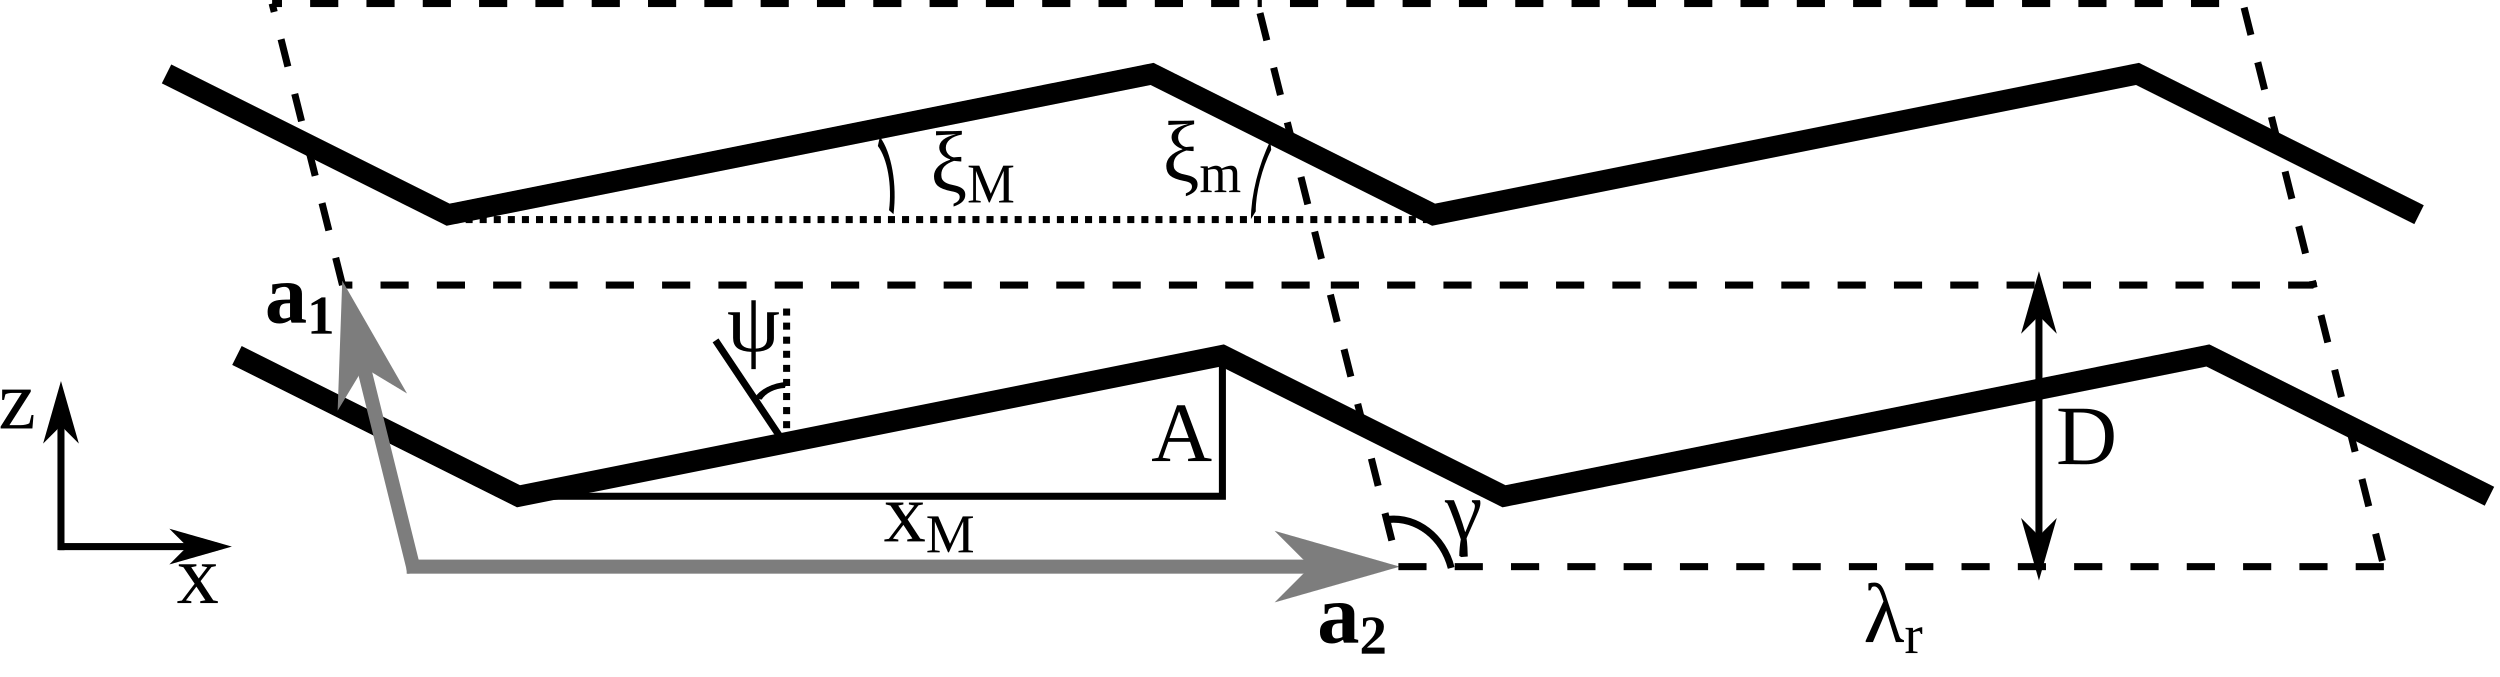
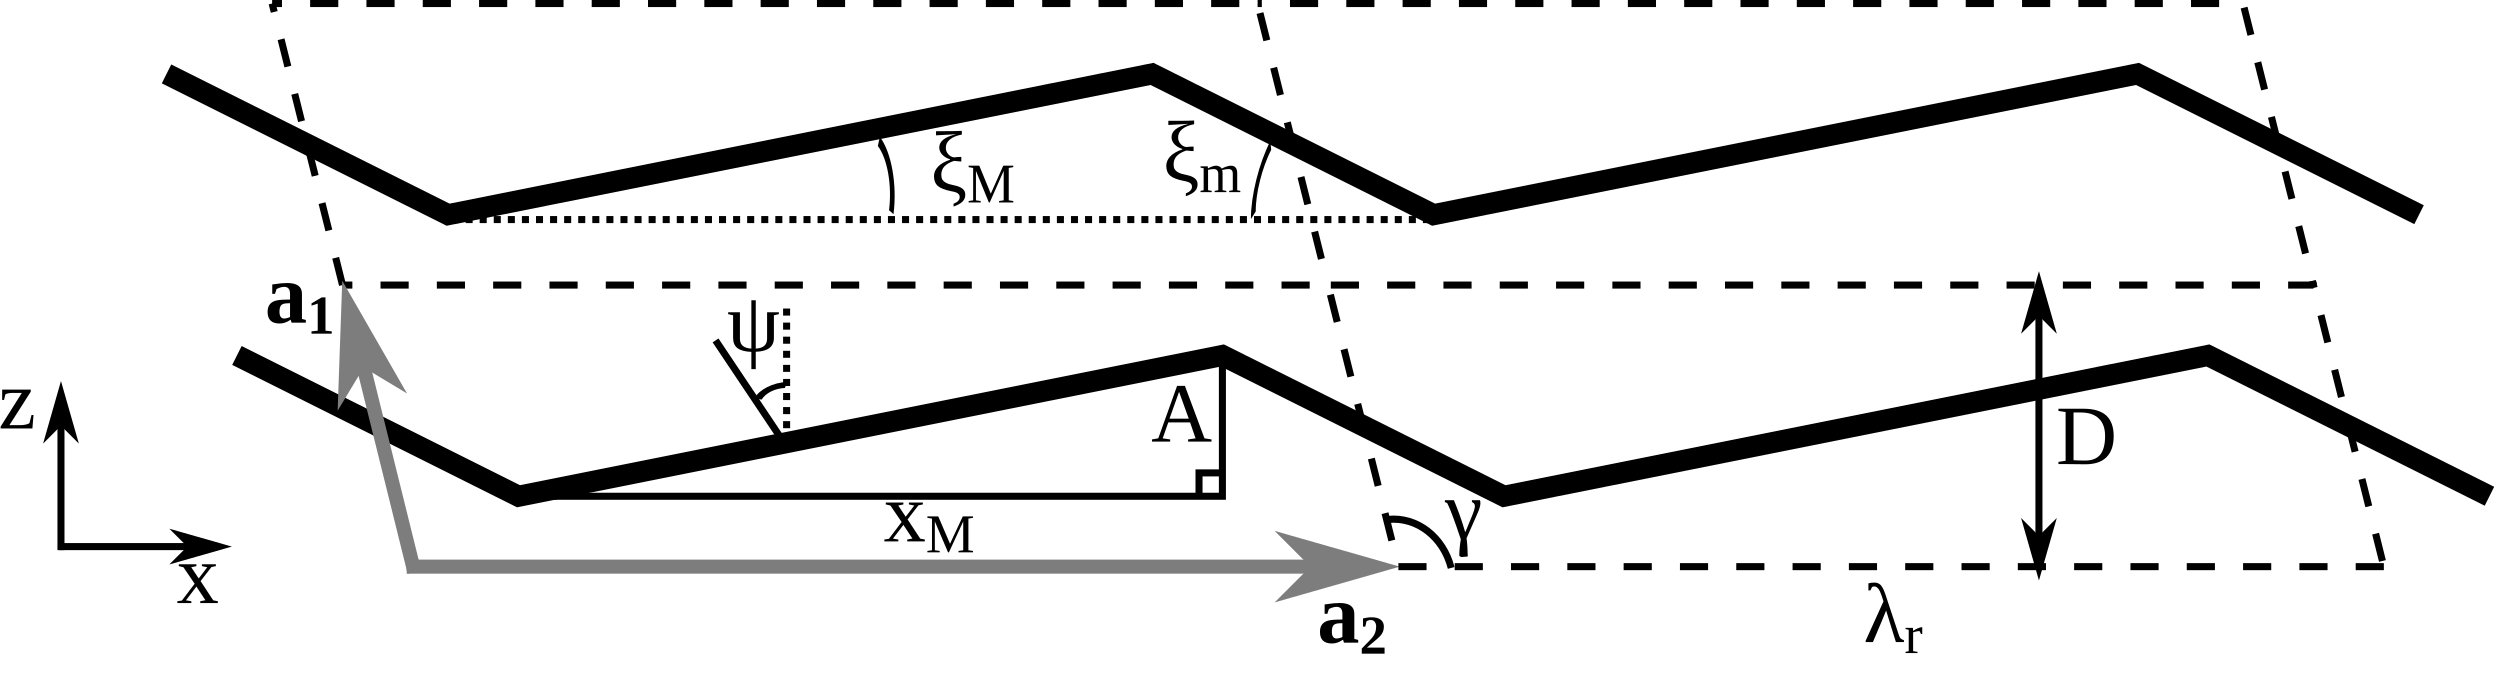
<svg xmlns="http://www.w3.org/2000/svg" width="355.158" height="96.096" id="svg2" version="1.1">
  <defs id="defs4">
    <marker orient="auto" refY="0" refX="0" id="Arrow1Mstart" style="overflow:visible">
      <path id="path4195" d="M 0,0 5,-5 -12.5,0 5,5 0,0 z" style="fill-rule:evenodd;stroke:#000000;stroke-width:1pt" transform="matrix(0.4,0,0,0.4,4,0)" />
    </marker>
    <marker orient="auto" refY="0" refX="0" id="Arrow1Mend" style="overflow:visible">
      <path id="path4198" d="M 0,0 5,-5 -12.5,0 5,5 0,0 z" style="fill-rule:evenodd;stroke:#000000;stroke-width:1pt" transform="matrix(-0.4,0,0,-0.4,-4,0)" />
    </marker>
    <marker orient="auto" refY="0" refX="0" id="Arrow1Mstart-5" style="overflow:visible">
      <path id="path4195-0" d="M 0,0 5,-5 -12.5,0 5,5 0,0 z" style="fill-rule:evenodd;stroke:#000000;stroke-width:1pt" transform="matrix(0.4,0,0,0.4,4,0)" />
    </marker>
    <marker orient="auto" refY="0" refX="0" id="Arrow1Mend-7" style="overflow:visible">
      <path id="path4198-5" d="M 0,0 5,-5 -12.5,0 5,5 0,0 z" style="fill-rule:evenodd;stroke:#000000;stroke-width:1pt" transform="matrix(-0.4,0,0,-0.4,-4,0)" />
    </marker>
    <marker orient="auto" refY="0" refX="0" id="Arrow1Mend-7-3" style="overflow:visible">
      <path id="path4198-5-1" d="M 0,0 5,-5 -12.5,0 5,5 0,0 z" style="fill-rule:evenodd;stroke:#000000;stroke-width:1pt" transform="matrix(-0.4,0,0,-0.4,-4,0)" />
    </marker>
    <marker orient="auto" refY="0" refX="0" id="Arrow1Mend-7-31" style="overflow:visible">
      <path id="path4198-5-2" d="M 0,0 5,-5 -12.5,0 5,5 0,0 z" style="fill-rule:evenodd;stroke:#000000;stroke-width:1pt" transform="matrix(-0.4,0,0,-0.4,-4,0)" />
    </marker>
    <marker orient="auto" refY="0" refX="0" id="marker6535" style="overflow:visible">
      <path id="path6537" d="M 0,0 5,-5 -12.5,0 5,5 0,0 z" style="fill-rule:evenodd;stroke:#000000;stroke-width:1pt" transform="matrix(-0.4,0,0,-0.4,-4,0)" />
    </marker>
    <marker orient="auto" refY="0" refX="0" id="Arrow1Mend-7-8" style="overflow:visible">
      <path id="path4198-5-8" d="M 0,0 5,-5 -12.5,0 5,5 0,0 z" style="fill-rule:evenodd;stroke:#000000;stroke-width:1pt" transform="matrix(-0.4,0,0,-0.4,-4,0)" />
    </marker>
    <marker orient="auto" refY="0" refX="0" id="marker6570" style="overflow:visible">
      <path id="path6572" d="M 0,0 5,-5 -12.5,0 5,5 0,0 z" style="fill-rule:evenodd;stroke:#000000;stroke-width:1pt" transform="matrix(-0.4,0,0,-0.4,-4,0)" />
    </marker>
    <marker orient="auto" refY="0" refX="0" id="Arrow1Mends" style="overflow:visible">
      <path id="path3903" d="M 0,0 5,-5 -12.5,0 5,5 0,0 z" style="stroke:#00ff00;stroke-width:1pt;fill:#00ff00;fill-rule:evenodd" transform="matrix(-0.4,0,0,-0.4,-4,0)" />
    </marker>
    <marker orient="auto" refY="0" refX="0" id="Arrow1Mendf" style="overflow:visible">
      <path id="path4070" d="M 0,0 5,-5 -12.5,0 5,5 0,0 z" style="stroke:#00ff00;stroke-width:1pt;fill:#00ff00;fill-rule:evenodd" transform="matrix(-0.4,0,0,-0.4,-4,0)" />
    </marker>
    <marker orient="auto" refY="0" refX="0" id="Arrow1Mendfz" style="overflow:visible">
      <path id="path4241" d="M 0,0 5,-5 -12.5,0 5,5 0,0 z" style="fill-rule:evenodd;stroke:#7d7d7d;stroke-width:1pt;fill:#7d7d7d" transform="matrix(-0.4,0,0,-0.4,-4,0)" />
    </marker>
    <marker orient="auto" refY="0" refX="0" id="Arrow1MendsJ" style="overflow:visible">
      <path id="path4416" d="M 0,0 5,-5 -12.5,0 5,5 0,0 z" style="fill-rule:evenodd;stroke:#7d7d7d;stroke-width:1pt;fill:#7d7d7d" transform="matrix(-0.4,0,0,-0.4,-4,0)" />
    </marker>
  </defs>
  <g id="layer1" transform="translate(-56.34152,-941.8622)">
    <path style="stroke-linejoin:miter;marker-end:url(#Arrow1Mendfz);stroke-opacity:1;stroke:#7d7d7d;stroke-linecap:butt;stroke-miterlimit:0;stroke-dasharray:none;stroke-width:2;marker-mid:none;fill:none" d="m 114.116,1022.362 137.136,0" id="path4183" />
    <path style="fill:none;stroke:#000000;stroke-width:1;stroke-linecap:butt;stroke-linejoin:miter;stroke-miterlimit:4;stroke-opacity:1;stroke-dasharray:4, 4;stroke-dashoffset:2.6" d="m 105,982.362 140,0 10,40" id="path5013" />
    <path style="fill:none;stroke:#000000;stroke-width:1;stroke-linecap:butt;stroke-linejoin:miter;stroke-miterlimit:4;stroke-opacity:1;stroke-dasharray:4, 4;stroke-dashoffset:7.6" d="m 245,982.362 140,0 10,40" id="path5013-9" />
    <path style="fill:none;stroke:#000000;stroke-width:1;stroke-linecap:butt;stroke-linejoin:miter;stroke-miterlimit:4;stroke-opacity:1;stroke-dasharray:4, 4;stroke-dashoffset:3.4" d="m 235,942.362 140,0 10,40" id="path5013-3" />
    <path style="fill:none;stroke:#000000;stroke-width:1;stroke-linecap:butt;stroke-linejoin:miter;stroke-miterlimit:4;stroke-opacity:1;stroke-dasharray:4, 4;stroke-dashoffset:2.6" d="m 95,942.362 140,0 10,40" id="path5013-2" />
    <path style="fill:none;stroke:#000000;stroke-width:1;stroke-linecap:butt;stroke-linejoin:miter;stroke-miterlimit:4;stroke-opacity:1;stroke-dasharray:4, 4;stroke-dashoffset:0" d="m 105,982.362 -10,-40" id="path5270" />
    <path style="fill:none;stroke:#000000;stroke-width:1;stroke-linecap:butt;stroke-linejoin:miter;stroke-miterlimit:4;stroke-opacity:1;stroke-dasharray:4, 4;stroke-dashoffset:0" d="m 255,1022.362 140,0" id="path5272" />
    <path style="fill:none;stroke:#000000;stroke-width:3;stroke-linecap:butt;stroke-linejoin:miter;stroke-miterlimit:4;stroke-opacity:1;stroke-dasharray:none" d="m 80,952.362 40,20 100,-20 40,20 100,-20 40,20" id="path5274" />
    <path style="fill:none;stroke:#000000;stroke-width:3;stroke-linecap:butt;stroke-linejoin:miter;stroke-miterlimit:4;stroke-opacity:1;stroke-dasharray:none" d="m 90,992.362 40,20 100,-20 40,20 100,-20 40,20" id="path5274-4" />
    <path style="fill:none;stroke:#000000;stroke-width:0.629;stroke-linejoin:miter;stroke-miterlimit:0;stroke-opacity:1;stroke-dasharray:none;stroke-dashoffset:7.6" id="path5668" d="m 114.954,1018.279 c 2.605,-0.256 5.011,1.528 5.73,4.25" transform="matrix(1.561657,0,0,1.62018,74.03394,-634.1408)" />
    <text xml:space="preserve" style="font-size:22px;font-style:normal;font-variant:normal;font-weight:normal;font-stretch:normal;line-height:125%;letter-spacing:0px;word-spacing:0px;fill:#000000;fill-opacity:1;stroke:none;font-family:Times New Roman;-inkscape-font-specification:Times New Roman" x="261.622" y="1018.434" id="text5670">
      <tspan id="tspan5672" x="261.622" y="1018.434" style="font-size:12px">γ</tspan>
    </text>
    <path style="fill:none;stroke:#000000;stroke-width:1px;stroke-linecap:butt;stroke-linejoin:miter;stroke-opacity:1" d="m 130,1012.362 100,0 0,-20" id="path5674" />
    <text xml:space="preserve" style="font-size:40px;font-style:normal;font-variant:normal;font-weight:normal;font-stretch:normal;line-height:125%;letter-spacing:0px;word-spacing:0px;fill:#000000;fill-opacity:1;stroke:none;font-family:Times New Roman;-inkscape-font-specification:Times New Roman" x="181.869" y="1018.773" id="text5676">
      <tspan id="tspan5678" x="181.869" y="1018.773" style="font-size:12px">x<tspan style="font-size:65.001%;baseline-shift:sub" id="tspan3044">M</tspan>
      </tspan>
    </text>
-     <text xml:space="preserve" style="font-size:40px;font-style:normal;font-variant:normal;font-weight:normal;font-stretch:normal;line-height:125%;letter-spacing:0px;word-spacing:0px;fill:#000000;fill-opacity:1;stroke:none;font-family:Times New Roman;-inkscape-font-specification:Times New Roman" x="219.874" y="1007.362" id="text5676-8">
-       <tspan id="tspan5678-5" x="219.874" y="1007.362" style="font-size:12px">A</tspan>
+     <text xml:space="preserve" style="font-size:40px;font-style:normal;font-variant:normal;font-weight:normal;font-stretch:normal;line-height:125%;letter-spacing:0px;word-spacing:0px;fill:#000000;fill-opacity:1;stroke:none;font-family:Times New Roman;-inkscape-font-specification:Times New Roman" x="219.874" y="1004.604" id="text5676-8">
+       <tspan id="tspan5678-5" x="219.874" y="1004.604" style="font-size:12px">A</tspan>
    </text>
    <g id="g5796" transform="matrix(0.2847126,0,0,0.2847126,308.2743,984.1789)">
      <g word-spacing="normal" letter-spacing="normal" font-size-adjust="none" font-stretch="normal" font-weight="normal" font-variant="normal" font-style="normal" stroke-miterlimit="10.433" xml:space="preserve" transform="matrix(1.062992,0,0,-1.062992,-184.2496,785.7237)" id="g5798" style="font-style:normal;font-variant:normal;font-weight:normal;font-stretch:normal;letter-spacing:normal;word-spacing:normal;text-anchor:start;fill:none;stroke:#000000;stroke-width:3.512;stroke-linecap:butt;stroke-linejoin:miter;stroke-miterlimit:10.433;stroke-opacity:1;stroke-dasharray:none;stroke-dashoffset:0">
        <text xml:space="preserve" style="font-size:39.65px;font-style:normal;font-variant:normal;font-weight:normal;font-stretch:normal;line-height:125%;letter-spacing:0px;word-spacing:0px;fill:#000000;fill-opacity:1;stroke:none;font-family:Times New Roman;-inkscape-font-specification:Times New Roman" x="-40.786" y="-577.32" id="text3056" transform="scale(1,-1)">
          <tspan id="tspan3058" x="-40.786" y="-577.32" style="font-weight:bold;-inkscape-font-specification:'Times New Roman, Bold'">a<tspan style="font-size:25.773px;font-weight:bold;baseline-shift:sub;-inkscape-font-specification:'Times New Roman, Bold'" id="tspan3060">2</tspan>
          </tspan>
        </text>
        <text xml:space="preserve" style="font-size:39.65px;font-style:normal;font-variant:normal;font-weight:normal;font-stretch:normal;line-height:125%;letter-spacing:0px;word-spacing:0px;fill:#000000;fill-opacity:1;stroke:none;font-family:Times New Roman;-inkscape-font-specification:Times New Roman" x="-534.769" y="-727.518" id="text3062" transform="scale(1,-1)">
          <tspan id="tspan3064" x="-534.769" y="-727.518" style="font-weight:bold;-inkscape-font-specification:'Times New Roman, Bold'">a<tspan style="font-size:25.773px;baseline-shift:sub" id="tspan3066">1</tspan>
          </tspan>
        </text>
      </g>
    </g>
    <text xml:space="preserve" style="font-size:40px;font-style:normal;font-variant:normal;font-weight:normal;font-stretch:normal;line-height:125%;letter-spacing:0px;word-spacing:0px;fill:#000000;fill-opacity:1;stroke:none;font-family:Times New Roman;-inkscape-font-specification:Times New Roman" x="195" y="1047.362" id="text5676-8-1">
      <tspan id="tspan5678-5-8" x="195" y="1047.362" style="font-size:12px" />
    </text>
    <text xml:space="preserve" style="font-size:40px;font-style:normal;font-variant:normal;font-weight:normal;font-stretch:normal;line-height:125%;letter-spacing:0px;word-spacing:0px;fill:#000000;fill-opacity:1;stroke:none;font-family:Times New Roman;-inkscape-font-specification:Times New Roman" x="321.071" y="1033.076" id="text5854">
      <tspan id="tspan5856" x="321.071" y="1033.076" style="font-size:12px">λ<tspan style="font-size:65.001%;baseline-shift:sub" id="tspan5858">r</tspan>
      </tspan>
    </text>
    <path style="fill:none;stroke:#000000;stroke-width:1px;stroke-linecap:butt;stroke-linejoin:miter;stroke-opacity:1;marker-start:url(#Arrow1Mstart);marker-end:url(#Arrow1Mend)" d="m 346,982.362 0,40" id="path5860" />
    <text xml:space="preserve" style="font-size:40px;font-style:normal;font-variant:normal;font-weight:normal;font-stretch:normal;line-height:125%;letter-spacing:0px;word-spacing:0px;fill:#000000;fill-opacity:1;stroke:none;font-family:Times New Roman;-inkscape-font-specification:Times New Roman" x="348.429" y="1007.791" id="text5854-6">
      <tspan id="tspan5856-5" x="348.429" y="1007.791" style="font-size:12px">D</tspan>
    </text>
    <path style="fill:none;stroke:#000000;stroke-width:1px;stroke-linecap:butt;stroke-linejoin:miter;stroke-opacity:1;marker-end:url(#Arrow1Mend-7)" d="m 64.717,1019.512 c 22.596,0 22.596,0 22.596,0" id="path6309" />
    <path style="fill:none;stroke:#000000;stroke-width:1px;stroke-linecap:butt;stroke-linejoin:miter;stroke-opacity:1;marker-end:url(#Arrow1Mend-7)" d="m 65.003,1020.016 c 1e-5,-22.053 1e-5,-22.053 1e-5,-22.053" id="path6309-3" />
    <text xml:space="preserve" style="font-size:40px;font-style:normal;font-variant:normal;font-weight:normal;font-stretch:normal;line-height:125%;letter-spacing:0px;word-spacing:0px;fill:#000000;fill-opacity:1;stroke:none;font-family:Times New Roman;-inkscape-font-specification:Times New Roman" x="81.429" y="1027.541" id="text6593">
      <tspan id="tspan6595" x="81.429" y="1027.541" style="font-size:12px">x</tspan>
    </text>
    <text xml:space="preserve" style="font-size:40px;font-style:normal;font-variant:normal;font-weight:normal;font-stretch:normal;line-height:125%;letter-spacing:0px;word-spacing:0px;fill:#000000;fill-opacity:1;stroke:none;font-family:Times New Roman;-inkscape-font-specification:Times New Roman" x="56.101" y="1002.724" id="text6593-4">
      <tspan id="tspan6595-8" x="56.101" y="1002.724" style="font-size:12px">z</tspan>
    </text>
    <path style="fill:none;stroke:#000000;stroke-width:1px;stroke-linecap:butt;stroke-linejoin:miter;stroke-opacity:1" d="m 157.994,990.22 c 9.39,14.031 9.39,14.031 9.39,14.031" id="path3046" />
    <path style="fill:none;stroke:#000000;stroke-width:1;stroke-linecap:butt;stroke-linejoin:miter;stroke-miterlimit:4;stroke-opacity:1;stroke-dasharray:1,1;stroke-dashoffset:0" d="m 168.09,985.694 c 0,18.803 0,18.803 0,18.803" id="path3066" />
    <path style="fill:none;stroke:#000000;stroke-width:1.988;stroke-linejoin:miter;stroke-miterlimit:0;stroke-opacity:1;stroke-dasharray:none;stroke-dashoffset:7.6" id="path5668-0" d="m 114.954,1018.279 c 2.605,-0.256 5.011,1.528 5.73,4.25" transform="matrix(0.2959777,-0.4183952,0.5414301,0.08964769,-421.35,955.3802)" />
    <text xml:space="preserve" style="font-size:22px;font-style:normal;font-variant:normal;font-weight:normal;font-stretch:normal;line-height:125%;letter-spacing:0px;word-spacing:0px;fill:#000000;fill-opacity:1;stroke:none;font-family:Times New Roman;-inkscape-font-specification:Times New Roman" x="156.526" y="930.039" id="text5670-2">
      <tspan id="tspan5672-7" x="156.526" y="930.039" style="font-size:12px" />
    </text>
    <text xml:space="preserve" style="font-size:40px;font-style:normal;font-variant:normal;font-weight:normal;font-stretch:normal;line-height:125%;letter-spacing:0px;word-spacing:0px;fill:#000000;fill-opacity:1;stroke:none;font-family:Times New Roman;-inkscape-font-specification:Times New Roman" x="159.63" y="991.744" id="text3929">
      <tspan id="tspan3931" x="159.63" y="991.744" style="font-size:12px">ψ</tspan>
    </text>
    <path style="fill:none;stroke:#000000;stroke-width:1;stroke-linecap:butt;stroke-linejoin:miter;stroke-opacity:1;stroke-miterlimit:4;stroke-dasharray:1,1;stroke-dashoffset:0" d="m 120.486,973.056 139.654,0" id="path3047" />
    <path style="fill:none;stroke:#000000;stroke-width:1.034;stroke-linejoin:miter;stroke-miterlimit:0;stroke-opacity:1;stroke-dasharray:none;stroke-dashoffset:7.6" id="path5668-0-0" d="m 114.954,1018.279 c 2.605,-0.256 5.011,1.528 5.73,4.25" transform="matrix(0.549655,0.878753,-0.3256225,1.180421,449.5808,-341.0588)" />
    <path style="fill:none;stroke:#000000;stroke-width:1.298;stroke-linejoin:miter;stroke-miterlimit:0;stroke-opacity:1;stroke-dasharray:none;stroke-dashoffset:7.6" id="path5668-0-0-6" d="m 114.954,1018.279 c 2.605,-0.256 5.011,1.528 5.73,4.25" transform="matrix(0.04224019,-1.187296,0.5256484,-0.7323873,-305.7176,1854.7)" />
    <text xml:space="preserve" style="font-size:12px;font-style:normal;font-variant:normal;font-weight:normal;font-stretch:normal;line-height:125%;letter-spacing:0px;word-spacing:0px;fill:#000000;fill-opacity:1;stroke:none;font-family:Times New Roman;-inkscape-font-specification:Times New Roman" x="192.808" y="947.412" id="text3907" transform="scale(0.9776909,1.022818)">
      <tspan id="tspan3909" x="192.808" y="947.412">ξ<tspan style="font-size:7.8px;baseline-shift:sub" id="tspan3061">M</tspan>
      </tspan>
    </text>
    <text xml:space="preserve" style="font-size:12px;font-style:normal;font-variant:normal;font-weight:normal;font-stretch:normal;line-height:125%;letter-spacing:0px;word-spacing:0px;fill:#000000;fill-opacity:1;stroke:none;font-family:Times New Roman;-inkscape-font-specification:Times New Roman" x="226.564" y="945.978" id="text3907-8" transform="scale(0.9776909,1.022818)">
      <tspan id="tspan3909-0" x="226.564" y="945.978">ξ<tspan style="font-size:65%;baseline-shift:sub" id="tspan3063">m</tspan>
      </tspan>
    </text>
    <path style="stroke-linejoin:miter;marker-end:url(#Arrow1MendsJ);stroke-opacity:1;stroke:#7d7d7d;stroke-linecap:butt;stroke-miterlimit:4;stroke-dasharray:none;stroke-width:2;fill:none" d="m 115.217,1023.12 -9.307,-37.56" id="path5065" />
+     <path style="fill:none;stroke:#000000;stroke-width:1px;stroke-linecap:butt;stroke-linejoin:miter;stroke-opacity:1" d="m 226.678,1011.947 0,-2.904 2.904,0" id="path3067" />
  </g>
</svg>
